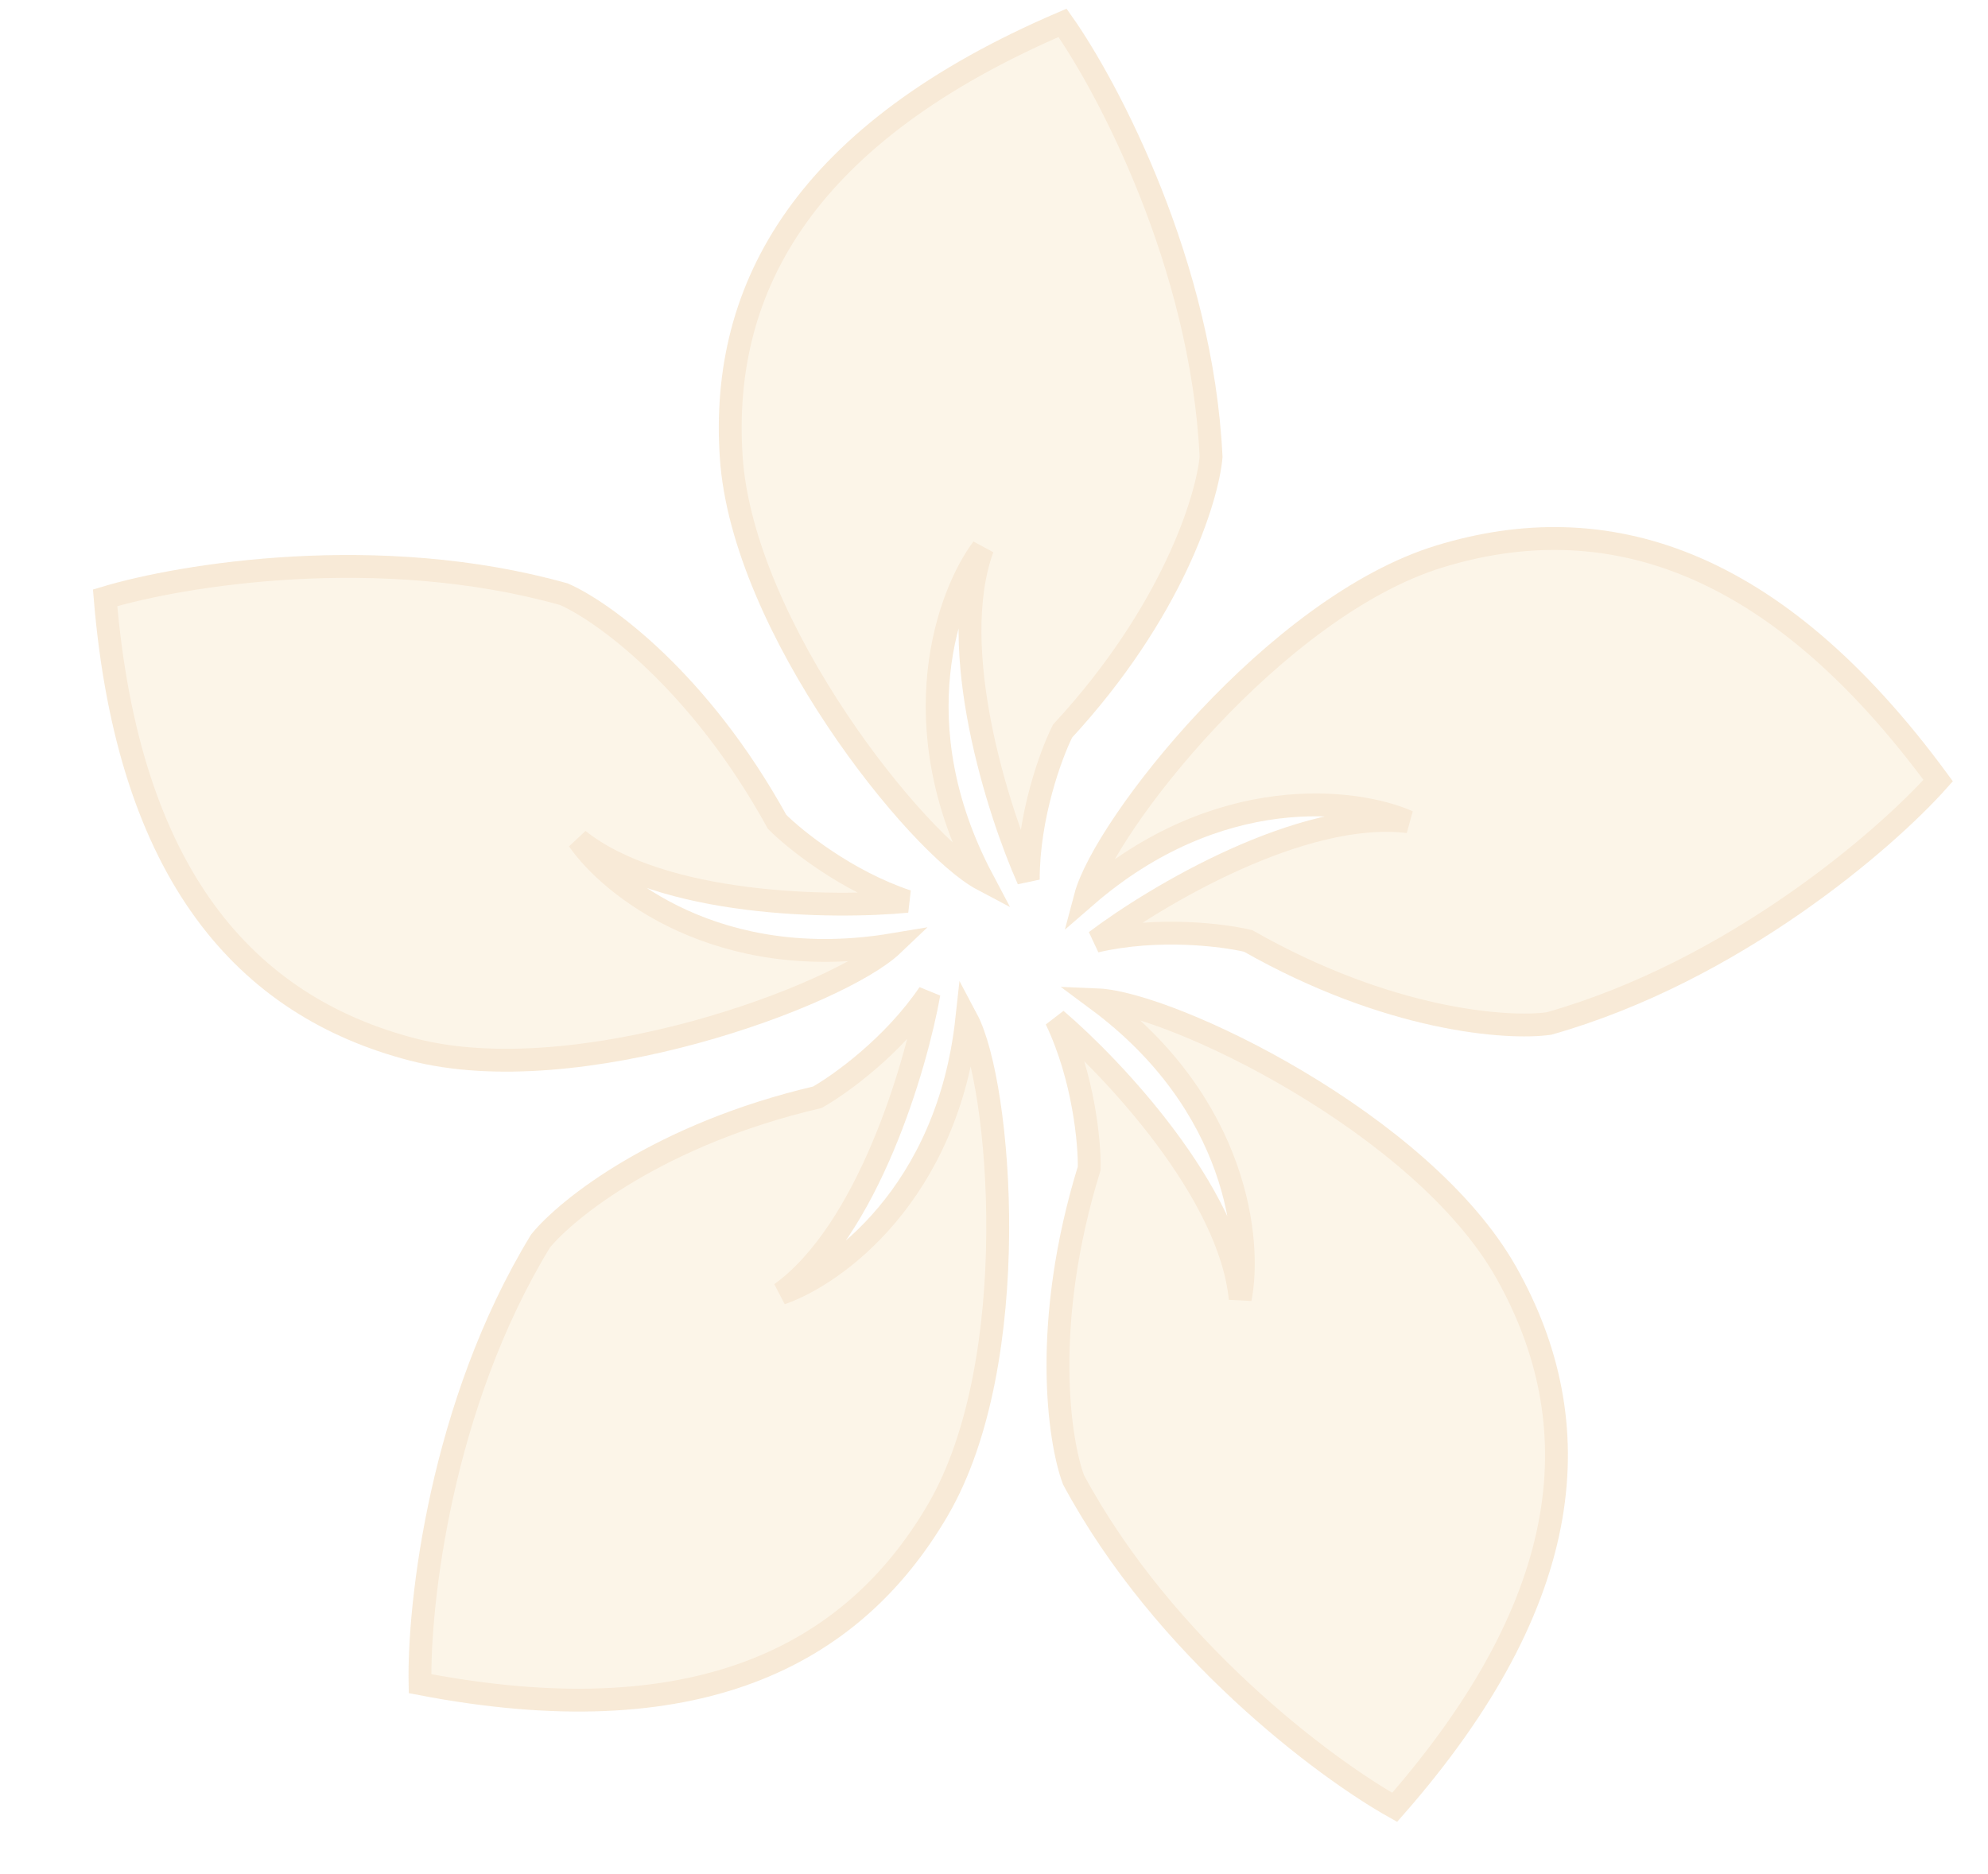
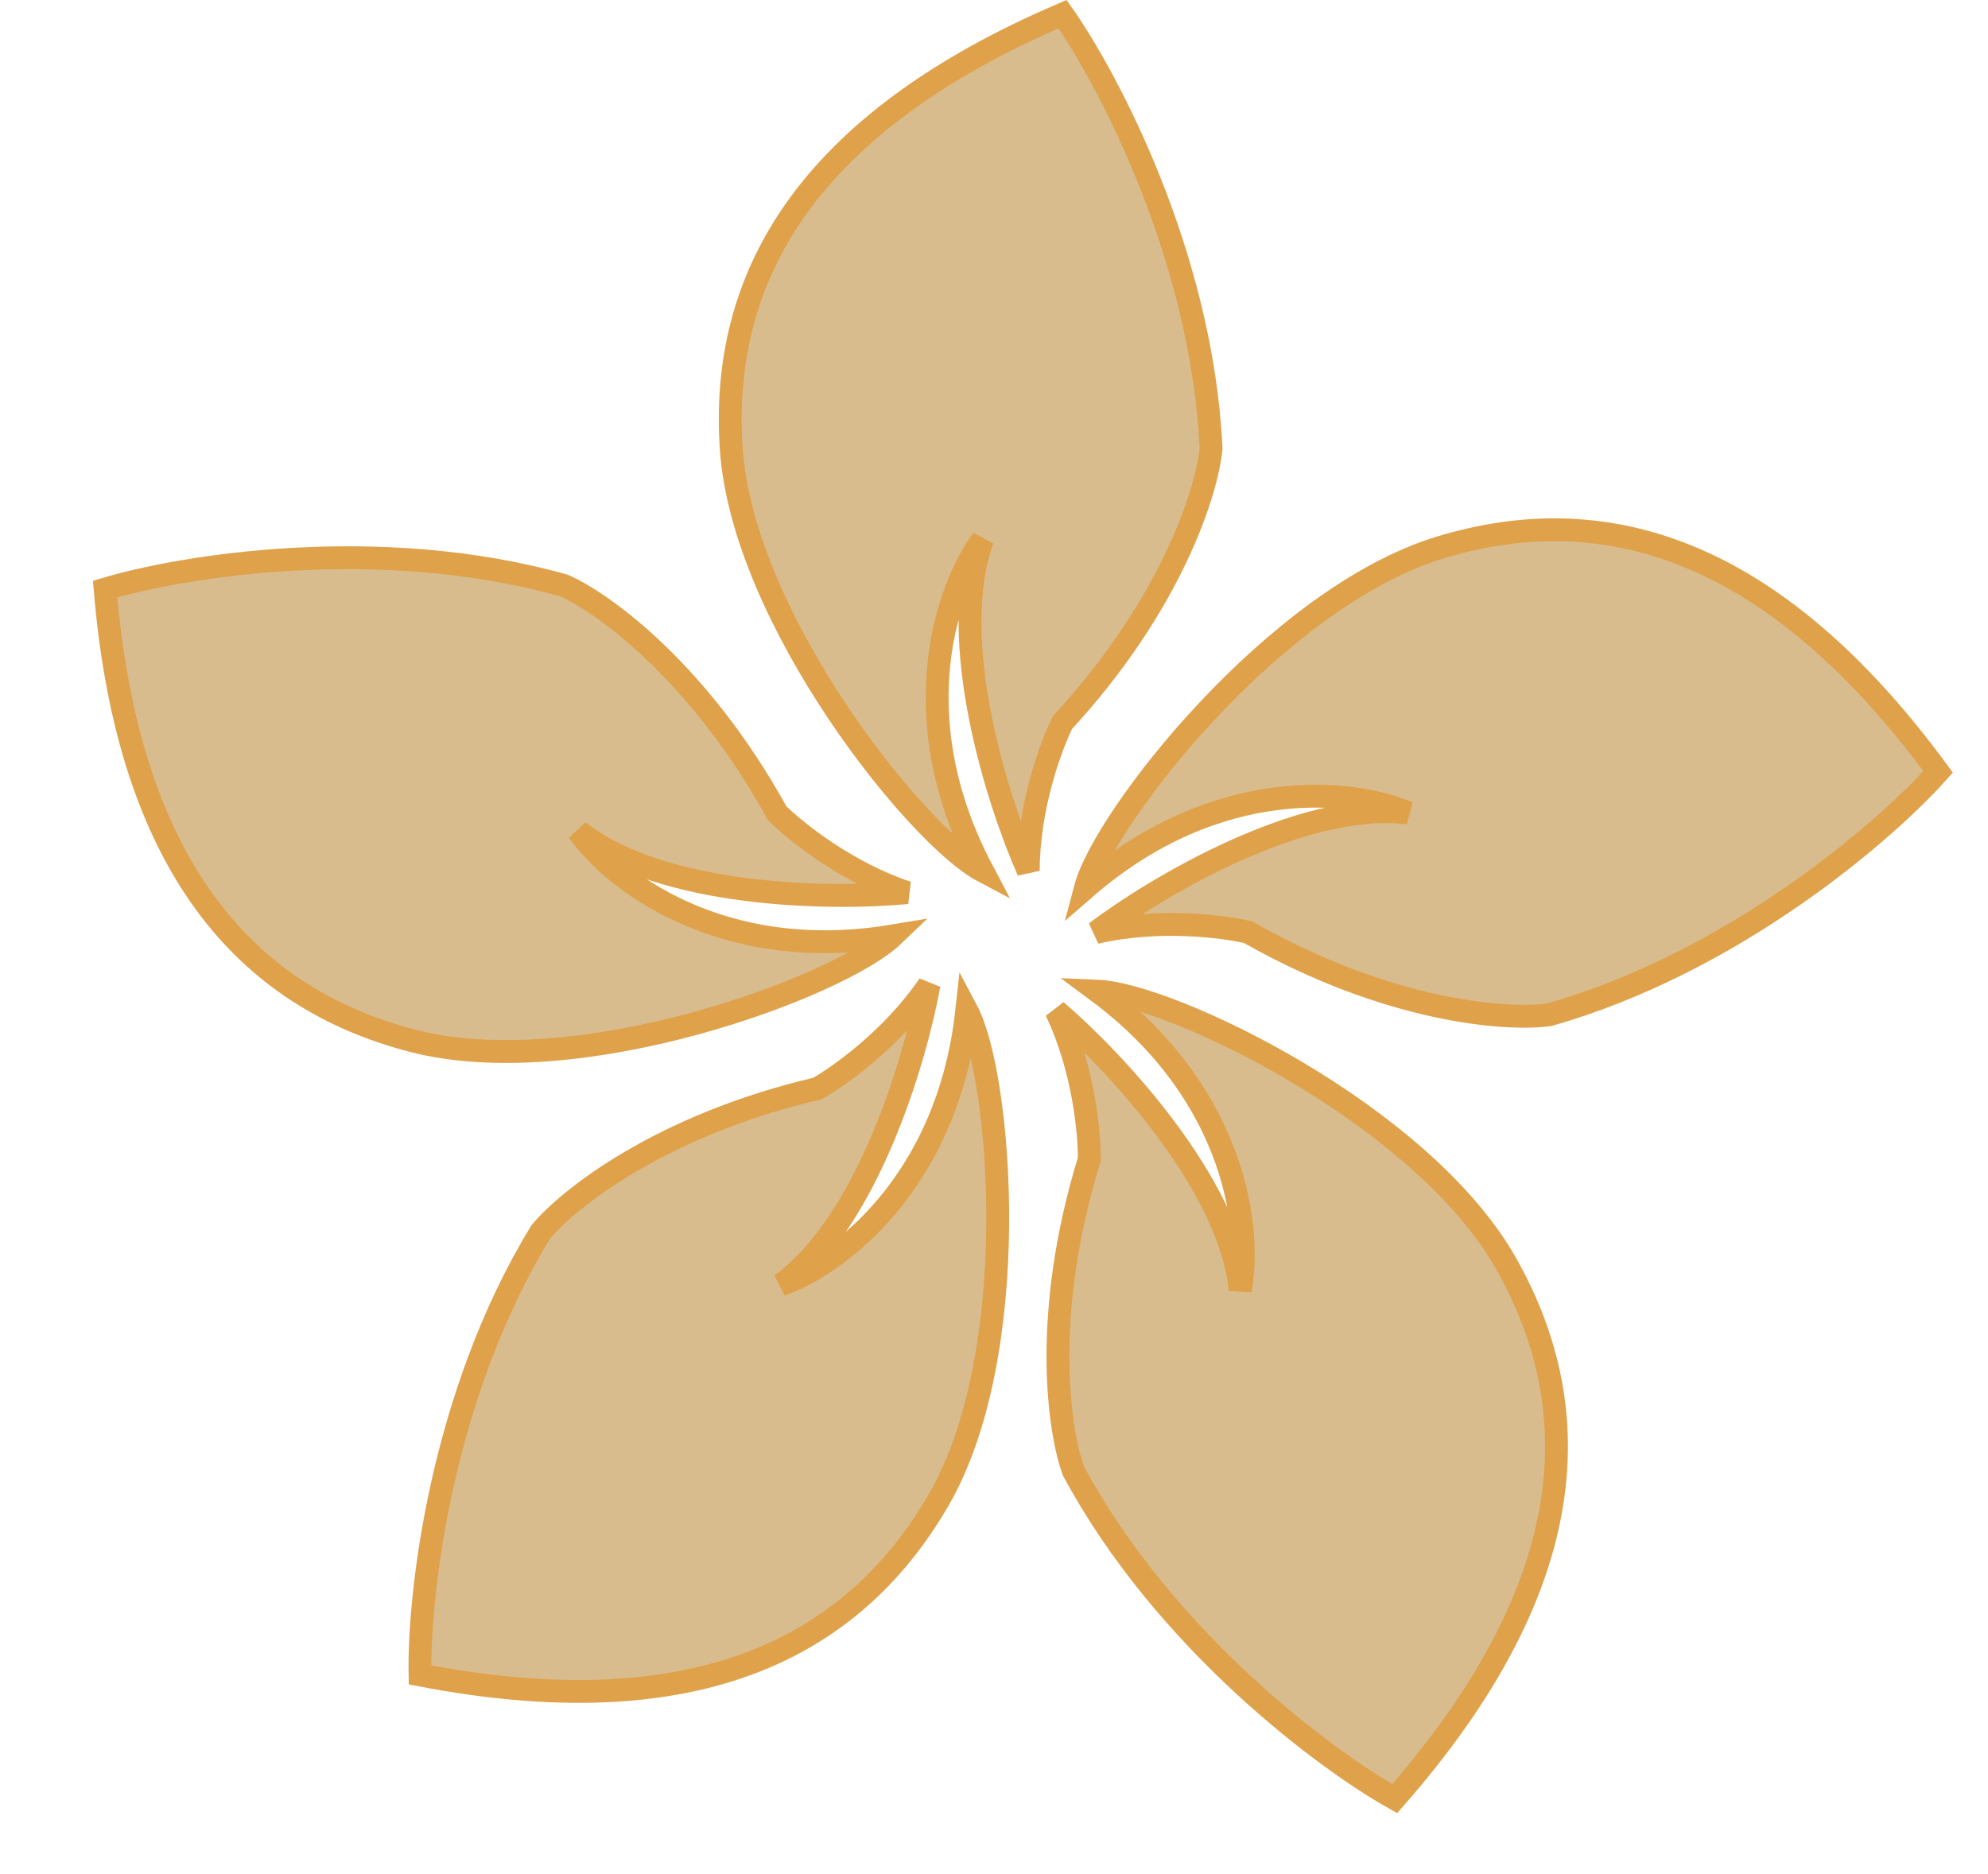
<svg xmlns="http://www.w3.org/2000/svg" width="87" height="82" viewBox="0 0 87 82" fill="none">
-   <g opacity="0.2">
-     <path d="M32 20C32.5 27.5 40.167 37 43 38.5C39.4 31.7 41.5 26 43 24C41.4 28.4 43.667 35.5 45 38.5C45 35.7 46 33 46.5 32C51.3 26.8 52.833 21.833 53 20C52.6 11.6 48.5 3.833 46.5 1C35.3 5.8 31.5 12.5 32 20Z" fill="#F2CC8D" stroke="#DC9735" />
-     <path d="M63.029 24.345C55.837 26.53 48.32 36.149 47.5 39.248C53.308 34.202 59.336 34.956 61.624 35.965C56.976 35.403 50.573 39.218 47.953 41.196C50.68 40.562 53.537 40.925 54.624 41.185C60.776 44.683 65.961 45.052 67.784 44.799C75.875 42.507 82.512 36.755 84.819 34.165C77.607 24.343 70.221 22.159 63.029 24.345Z" fill="#F2CC8D" stroke="#DC9735" />
-     <path d="M65.924 55.71C62.239 49.159 51.226 43.893 48.023 43.761C54.203 48.345 54.766 54.393 54.275 56.844C53.821 52.184 48.715 46.756 46.218 44.624C47.425 47.15 47.687 50.017 47.667 51.135C45.579 57.897 46.337 63.039 46.977 64.765C50.959 72.172 58.008 77.412 61.034 79.106C69.07 69.945 69.609 62.262 65.924 55.71Z" fill="#F2CC8D" stroke="#DC9735" />
-     <path d="M41.042 66.094C44.834 59.604 43.815 47.439 42.31 44.608C41.477 52.257 36.542 55.799 34.178 56.613C37.971 53.868 40.076 46.718 40.655 43.487C39.084 45.805 36.742 47.479 35.767 48.027C28.877 49.64 24.822 52.892 23.656 54.317C19.276 61.495 18.314 70.225 18.381 73.693C30.346 76 37.25 72.584 41.042 66.094Z" fill="#F2CC8D" stroke="#DC9735" />
-     <path d="M18.038 45.931C25.311 47.829 36.748 43.561 39.068 41.347C31.478 42.612 26.735 38.817 25.312 36.761C28.98 39.671 36.432 39.766 39.7 39.45C37.044 38.565 34.799 36.762 34.008 35.971C30.593 29.773 26.367 26.747 24.68 26.009C16.585 23.732 7.92 25.165 4.6 26.166C5.611 38.309 10.765 44.033 18.038 45.931Z" fill="#F2CC8D" stroke="#DC9735" />
+   <g opacity="0.9">
+     <path d="M32 19.619C32.5 27.119 40.167 36.619 43 38.119C39.4 31.319 41.5 25.619 43 23.619C41.4 28.019 43.667 35.119 45 38.119C45 35.319 46 32.619 46.5 31.619C51.3 26.419 52.833 21.452 53 19.619C52.6 11.219 48.5 3.452 46.5 0.619C35.3 5.419 31.5 12.119 32 19.619Z" fill="#D4B582" stroke="#DC9735" />
+     <path d="M63.029 23.963C55.837 26.149 48.32 35.767 47.5 38.867C53.308 33.821 59.336 34.575 61.624 35.583C56.976 35.021 50.573 38.837 47.953 40.815C50.68 40.181 53.537 40.544 54.624 40.804C60.776 44.302 65.961 44.671 67.784 44.418C75.875 42.126 82.512 36.374 84.819 33.784C77.607 23.962 70.221 21.778 63.029 23.963Z" fill="#D4B582" stroke="#DC9735" />
+     <path d="M65.925 55.329C62.24 48.778 51.227 43.512 48.023 43.38C54.203 47.964 54.767 54.012 54.275 56.463C53.822 51.803 48.715 46.375 46.219 44.243C47.426 46.769 47.688 49.636 47.668 50.754C45.579 57.516 46.337 62.658 46.977 64.384C50.96 71.791 58.008 77.03 61.035 78.725C69.07 69.564 69.61 61.881 65.925 55.329Z" fill="#D4B582" stroke="#DC9735" />
+     <path d="M41.042 65.713C44.834 59.223 43.815 47.058 42.31 44.227C41.477 51.876 36.542 55.417 34.178 56.232C37.971 53.487 40.076 46.337 40.655 43.105C39.084 45.424 36.742 47.098 35.767 47.646C28.877 49.259 24.822 52.511 23.656 53.935C19.276 61.114 18.314 69.844 18.381 73.311C30.346 75.619 37.25 72.203 41.042 65.713Z" fill="#D4B582" stroke="#DC9735" />
+     <path d="M18.038 45.55C25.311 47.448 36.748 43.18 39.068 40.966C31.478 42.231 26.735 38.436 25.312 36.38C28.98 39.29 36.432 39.385 39.7 39.069C37.044 38.184 34.799 36.381 34.008 35.59C30.593 29.392 26.367 26.366 24.68 25.628C16.585 23.351 7.92 24.784 4.6 25.785C5.611 37.928 10.765 43.652 18.038 45.55Z" fill="#D4B582" stroke="#DC9735" />
  </g>
</svg>
